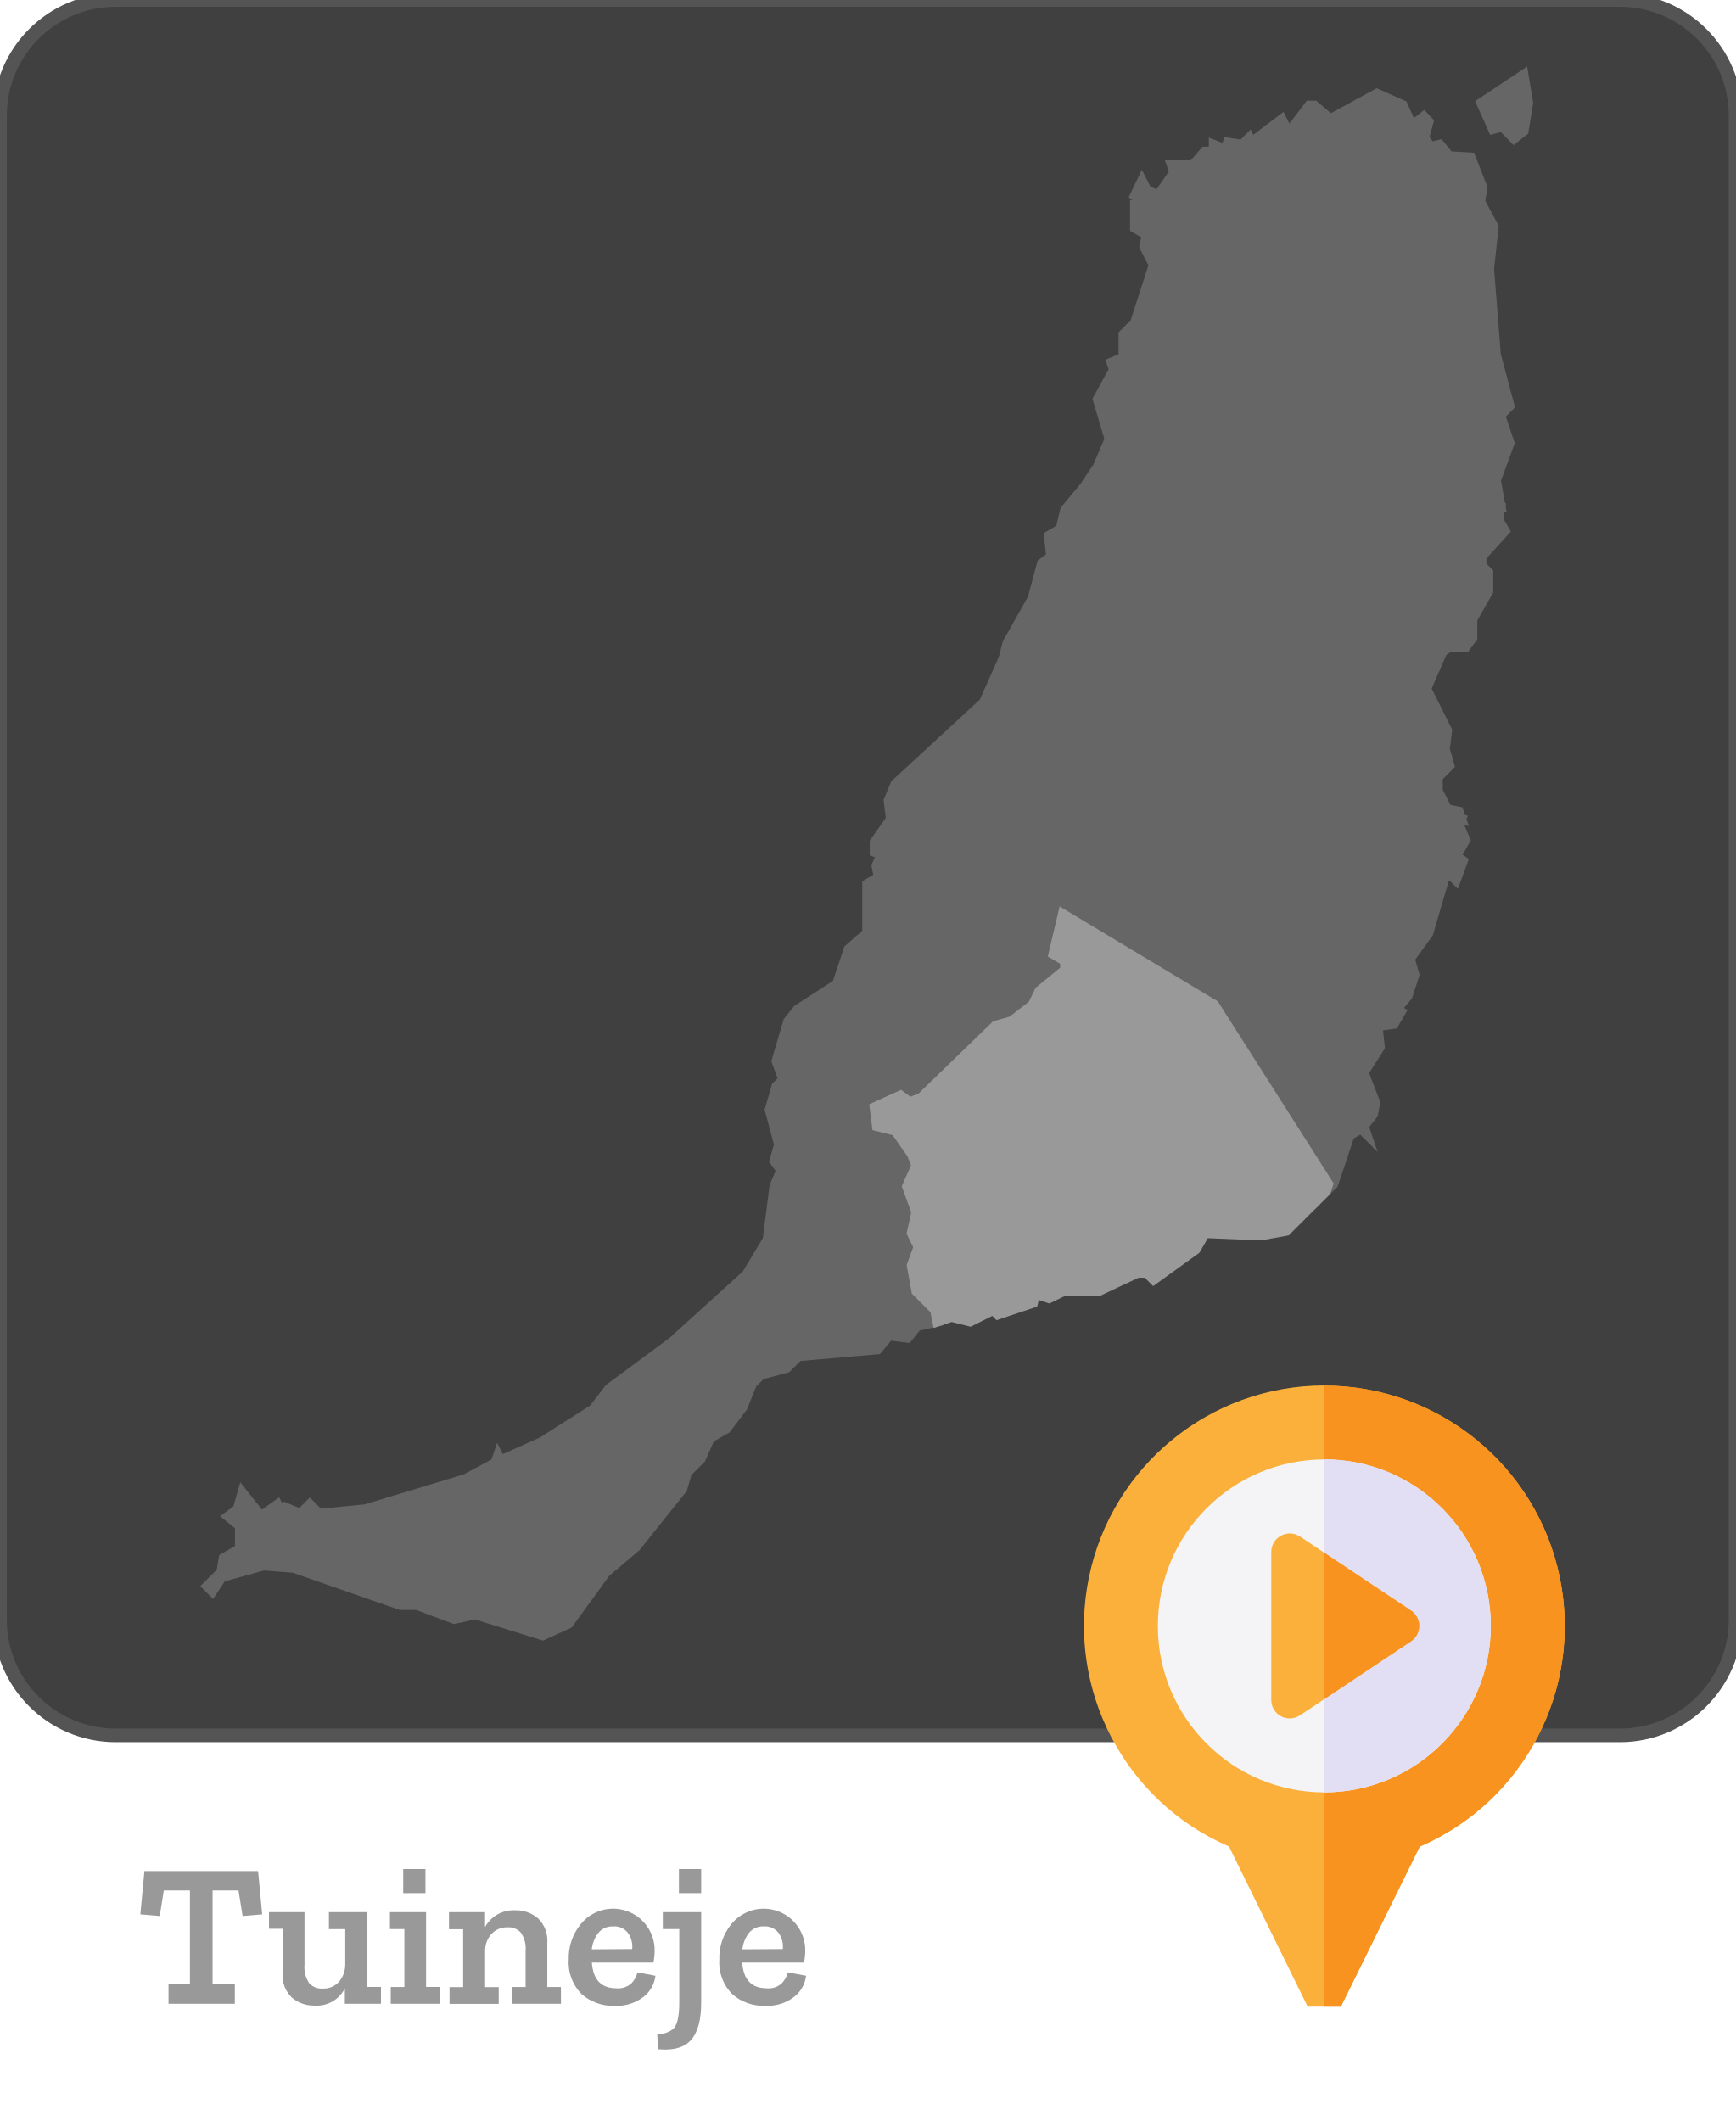
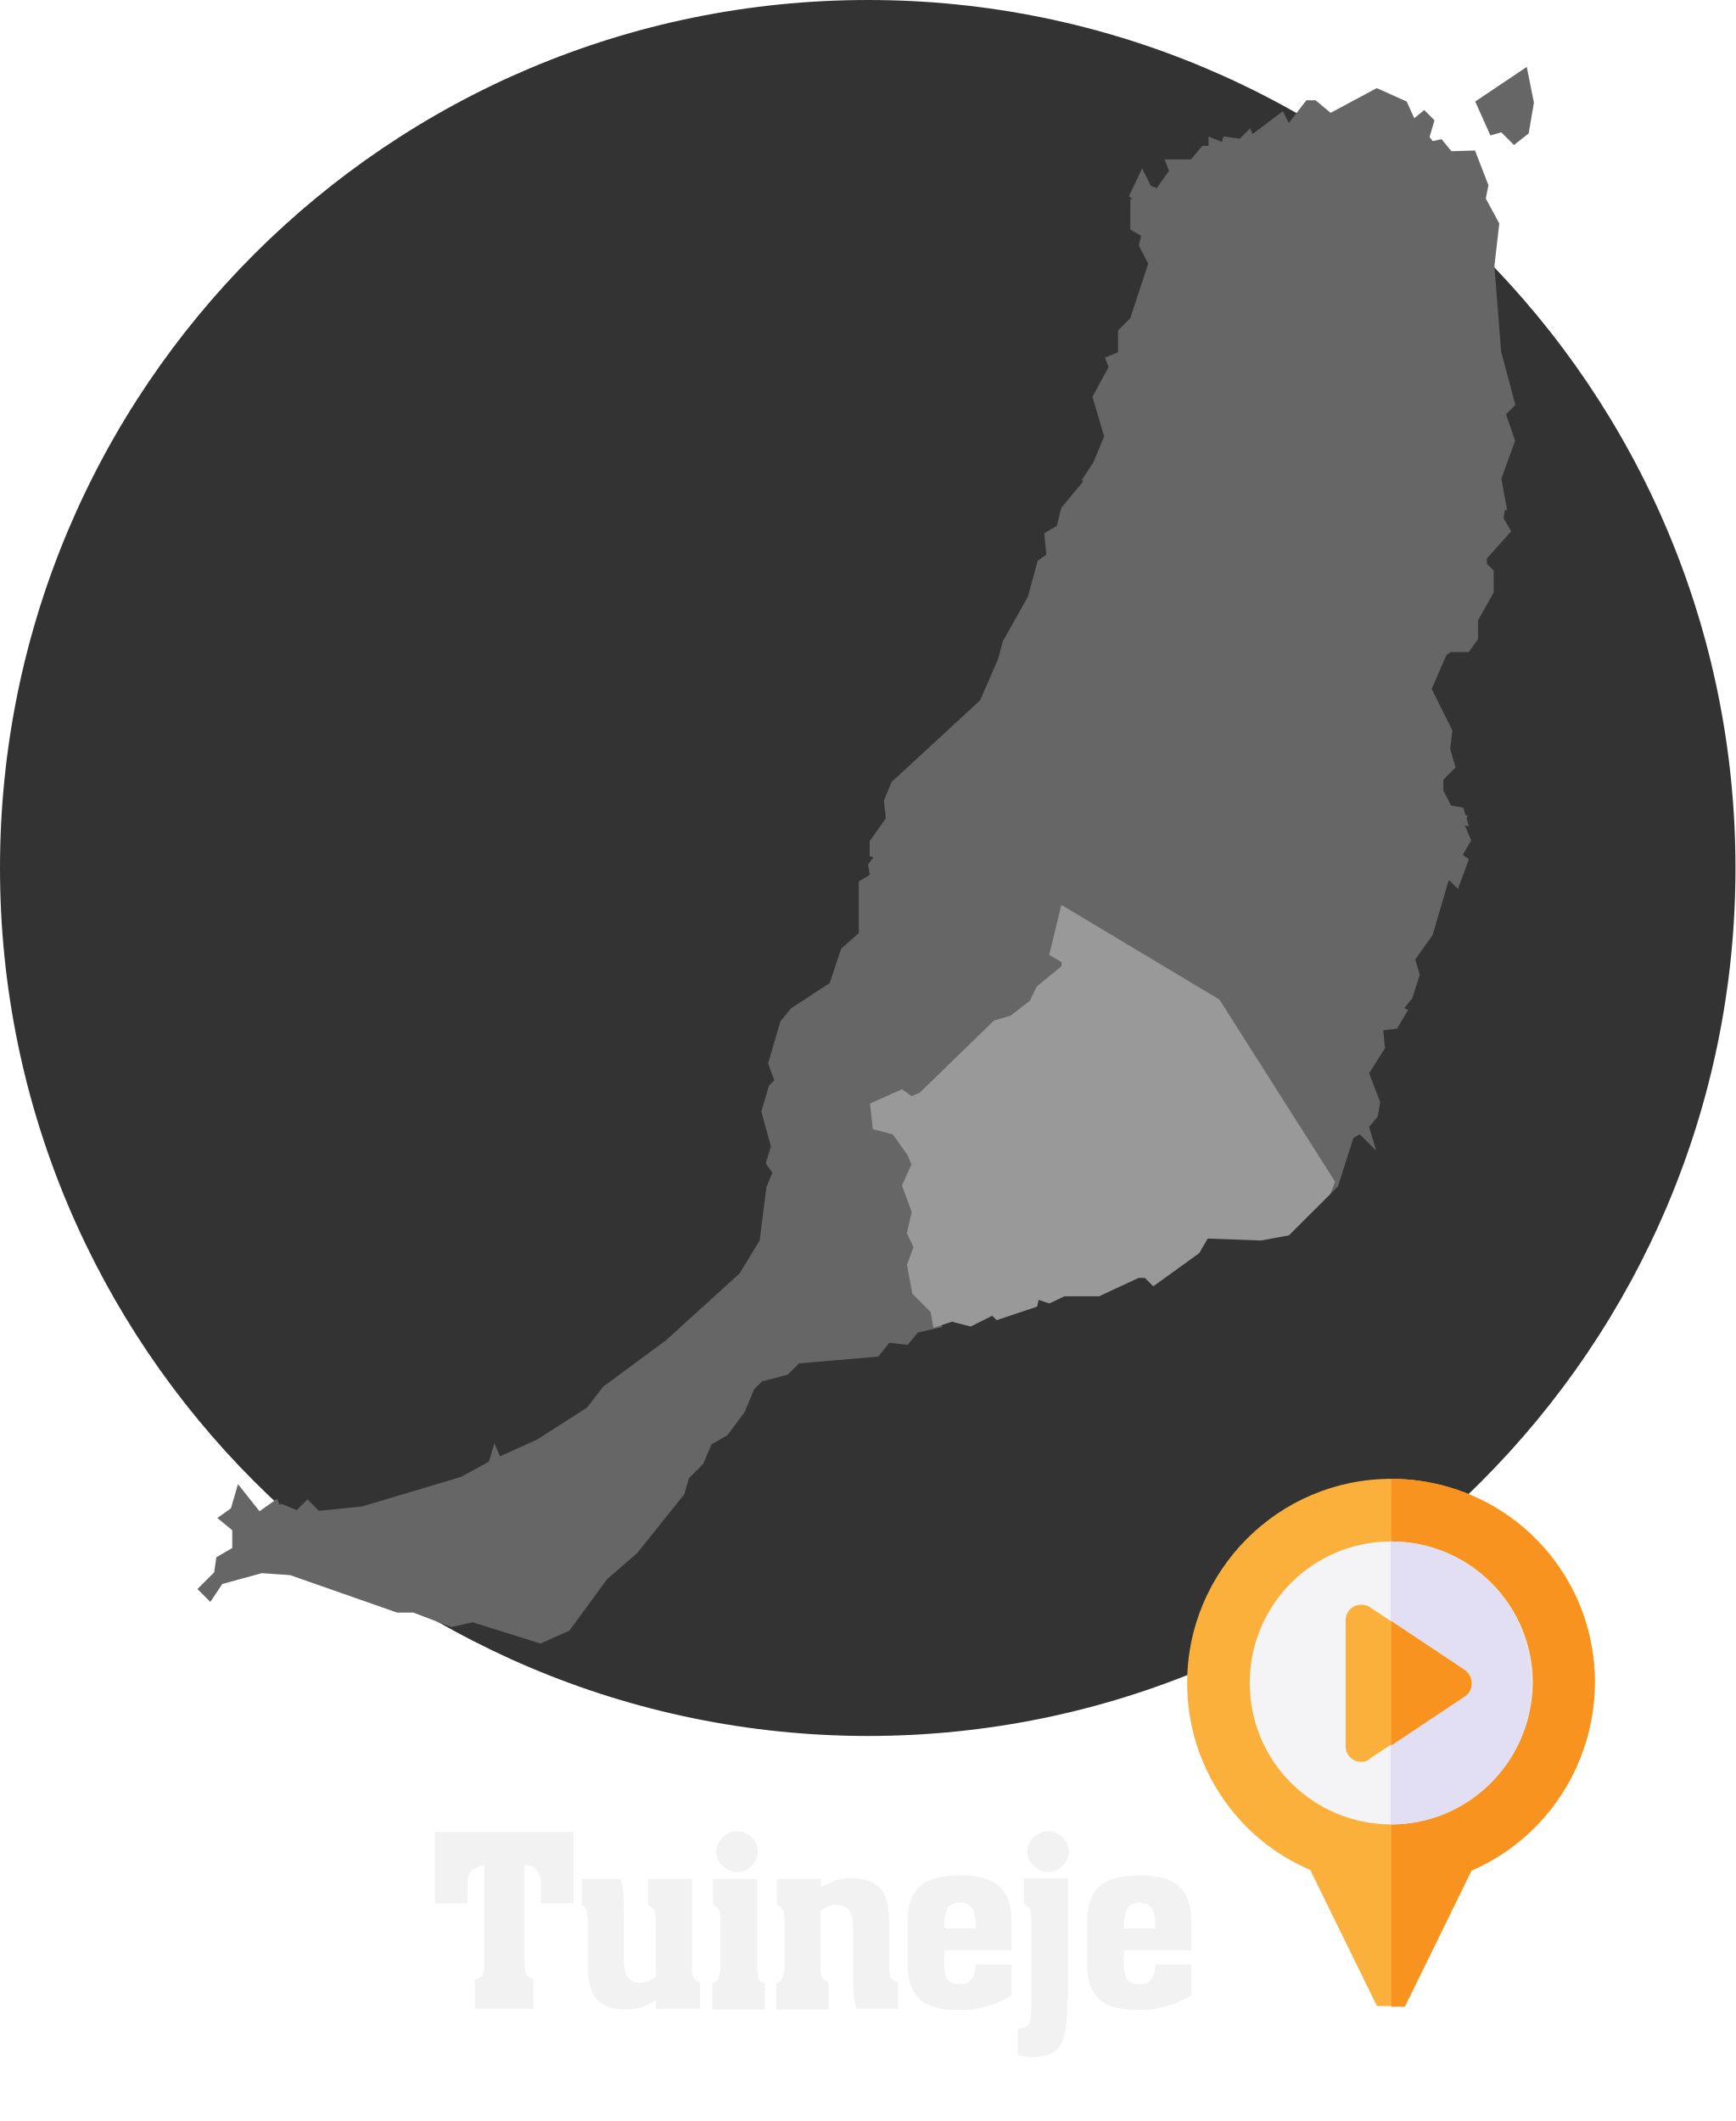
- <svg xmlns="http://www.w3.org/2000/svg" id="Municipios_de_la_provincia_de_Santa_Cruz_de_Tenerife" data-name="Municipios de la provincia de Santa Cruz de Tenerife" viewBox="0 0 255.11 311.81">
-   <defs>
-     <style>.cls-1{fill:#404040;stroke:#545454;stroke-width:2px;}.cls-1,.cls-2,.cls-3{stroke-miterlimit:10;}.cls-2{fill:#666;stroke:#666;}.cls-2,.cls-3{stroke-width:1.52px;}.cls-3,.cls-4{fill:#999;}.cls-3{stroke:#999;}.cls-5{fill:#fbb03b;}.cls-6{fill:#f7931e;}.cls-7{fill:#f4f4f6;}.cls-8{fill:#e2dff4;}</style>
-   </defs>
-   <rect class="cls-1" width="255.12" height="255.12" rx="17.01" ry="17.01" />
-   <path id="Antigua" class="cls-2" d="M214.69,120.42l-.34.68,1,2.39L214,125.89l1,.68-1,2.73-.68-.68-1,.34-2.39,8.2-2.73,3.76.68,2.39-1,3.08-1.71,2.05.68.34-1,1.71-2.39.34.34,3.08-2.39,3.76,1.71,4.44-.34,1.71-1.37,1.71.34,1-.68-.68-1.71,1-2.39,7.18-1,1,.34-1-16.74-26.31-22.21-13.33.68-4.44,3.42-4.78-1-9.57,1-2.05,7.52-2.39,4.44.68,6.49-1.71,1,1h2.39l3.76-1.37h2.39l6.15,4.1,4.78,1,1.71,1.71Z" />
-   <path id="Betancuria" class="cls-2" d="M147.38,97.19l4.44,1,4.1-1,2.39,1.71h2.05l1,3.42-.68,2.05,7.18,6.83-7.52,2.39-1,2.05,1,9.57L156.95,130l-.68,4.44-6.83-1-1.37,1.71L144,131h-5.47L136.79,129V127.6l-1.71-1.71-5.47-.34-1-.34v-1.37l2.39-3.42-.34-2.73,1-2.39,13-12Z" />
-   <path id="La_Oliva" data-name="La Oliva" class="cls-2" d="M223.93,11.06l-6.14,4.09,1.69,3.78,1.38-.36,1.69,1.74,1.38-1.07.67-4.09Zm-21.53,2.76-6.85,3.74-2.36-2h-.71L189.4,19.6l-1-2L183.93,21l-.31-.67-1,1L180.5,21l-.31,1-1.74-.67v1h-1.33l-1.74,2h-3.07l.36,1-2.4,3.43-1.69-.71-.71-1.38-1,2.09,1.38,1-1.38.31v3.43l1.74,1-.36,1.74,1.38,2.71-2.76,8.54-1.69,1.69v3.43l-1.74.71.36,1-2.4,4.4,1.74,5.83-1.74,4.09-1.33,2,5.47,2.76,6.45,1h5.16l6.14-2.4,7.16,1,6.5-1.69,1.69,1.69,2.09.36,4.09-1.38,15.71,2.4-.67-3.78,2-5.47-1.38-4.09,1.38-1.38-2-7.47-1-12.68.67-6.14-2-3.74.36-2-1.74-4.45L213,23l-1.38-1.69-1.33.31-1-1.33.67-2.4-.67-.71-1.74,1.38-1.38-3.07Z" />
-   <path id="Pájara" class="cls-2" d="M129.61,125.55l5.47.34,1.71,1.71V129l1.71,2.05H144l4.1,4.1,1.37-1.71,6.83,1-1.37,5.81,1.71,1v1.37l-3.76,3.08-1,2.05-3.08,2.39-2.39.68-10.93,10.59-1.71.68-1.37-1-3.76,1.71.34,2.73,2.73.68,2.39,3.42.68,1.71-1.37,3.08,1.37,3.76-.68,3.08,1,2.05-1,2.73.68,3.76,2.73,2.73.34,1.71-3.08.68-1.37,1.71-2.73-.34-1.71,2.05-11.62,1-1.71,1.71-3.76,1-1.37,1.37-1.37,3.42L106.72,210l-2.39,1.37L103,214.4l-2.05,2.05-.68,2.39-6.83,8.54-4.44,3.76-5.47,7.52-3.76,1.71-9.91-3.08-3.08.68-5.47-2.05H58.88l-15.72-5.47-4.44-.34-6.15,1.71-1.37,2.05-.68-.68,2.05-2.05.34-2.05,2.39-1.37v-3.42l-1.71-1.37,1.37-1,.68-2.39,2.73,3.42,2.39-1.71.34.68.68-.34,2.39,1,1.37-1.37,1.37,1.37,6.83-.68,14.69-4.44,4.44-2.39.34-1,.34.68L79.72,212l7.52-4.78,2.39-3.08,9.23-6.83,10.93-9.91,3.08-5.13,1-7.86,1-2.39-1-1.37.68-2.39-1.37-5.13,1-3.42,1-1-1-2.73,1.71-5.81,1.37-1.71,5.81-3.76,1.71-5.13,2.73-2.39V130l1.71-1-.34-1.71Z" />
-   <path id="Puerto_del_Rosario" data-name="Puerto del Rosario" class="cls-2" d="M220.5,74.63l-.34,1.71,1,1.71-3.42,3.76v1.37l1,1v2.73L216.4,91v2.73l-1,1.37H213l-1,.68-2.39,5.47,3.08,6.15-.34,2.73.68,2.39-1.71,1.71v2.05l1.37,2.73,1.71.34.34,1L201,116.66,199.32,115l-4.78-1-6.15-4.1H186l-3.76,1.37h-2.39l-1-1-6.49,1.71-4.44-.68-7.18-6.83.68-2.05-1-3.42h-2.05l-2.39-1.71-4.1,1-4.44-1,.68-2.73L151.82,88l1.37-5.13,1.37-1-.34-3.08,1.71-1L156.6,75l3.42-4.1,5.47,2.73,6.49,1h5.13l6.15-2.39,7.18,1,6.49-1.71,1.71,1.71,2.05.34,4.1-1.37Z" />
-   <path id="Tuineje" class="cls-3" d="M194.88,175.1l-5.81,5.81-3.76.68-8.2-.34-1.37,2.39-6.15,4.44-1-1H167.2l-5.81,2.73h-5.13l-2.05,1-2.05-.68-.34,1.37-5.13,1.71-.68-.68-3.42,1.71-2.73-.68-2.05.68-.34-1.71-2.73-2.73-.68-3.76,1-2.73-1-2.05.68-3.08-1.37-3.76,1.37-3.08-.68-1.71-2.39-3.42-2.73-.68-.34-2.73,3.76-1.71,1.37,1,1.71-.68,10.93-10.59,2.39-.68,3.08-2.39,1-2.05,3.76-3.08v-1.37l-1.71-1,1.37-5.81,22.21,13.33,16.74,26.31Z" />
-   <path class="cls-4" d="M38.54,281.43l-2.88.24-.6-3.75H31.25v13.8h3.27v2.85H24.77v-2.85h3.15v-13.8H24.08l-.6,3.75-2.85-.24.6-6.36H37.94Z" />
-   <path class="cls-4" d="M56,294.57H50.69v-2.25a4.61,4.61,0,0,1-4.44,2.52,5,5,0,0,1-3.32-1.15A4.51,4.51,0,0,1,41.54,290v-6.45h-2V281.1h5.22v7.74a4.16,4.16,0,0,0,.69,2.71,2.44,2.44,0,0,0,2,.79,3,3,0,0,0,2.38-1,3.87,3.87,0,0,0,.92-2.49v-5.25h-2.4V281.1H53.9v11H56Z" />
-   <path class="cls-4" d="M64.64,294.57h-7.2v-2.46h2v-8.52H57.32V281.1h5.31v11h2Zm-5.37-16.26v-3.54h3.27v3.54Z" />
-   <path class="cls-4" d="M82.46,294.57h-7.2v-2.46h2v-5.28a4.16,4.16,0,0,0-.69-2.71,2.41,2.41,0,0,0-1.92-.79,3.07,3.07,0,0,0-2.42,1,3.63,3.63,0,0,0-.92,2.43v5.37h2v2.46H66.08v-2.46h2v-8.52H66V281.1H71.3v2.19a4.78,4.78,0,0,1,4.47-2.46,4.93,4.93,0,0,1,3.3,1.17,4.54,4.54,0,0,1,1.38,3.66v6.45h2Z" />
-   <path class="cls-4" d="M96.35,290.46a4.59,4.59,0,0,1-1.74,3.09,6.43,6.43,0,0,1-4.29,1.32,6.89,6.89,0,0,1-4.83-1.72,6.54,6.54,0,0,1-1.89-5.08,7.79,7.79,0,0,1,1.73-5.16,6.11,6.11,0,0,1,10.9,3.81,9.77,9.77,0,0,1-.18,1.8H87q.27,3.78,3.6,3.78a2.88,2.88,0,0,0,2.24-.75,3.72,3.72,0,0,0,.88-1.59Zm-3.42-3.93a3.48,3.48,0,0,0-.55-2.27,2.48,2.48,0,0,0-2.27-1.06,2.61,2.61,0,0,0-2.19,1,4.74,4.74,0,0,0-.93,2.37Z" />
-   <path class="cls-4" d="M103.07,294.42q0,3.81-1.5,5.49t-4.86,1.35l-.09-2.19a3.8,3.8,0,0,0,2.23-.71q1-.71,1-3.95V283.59H97.43V281.1h5.64ZM99.8,278.31v-3.54h3.27v3.54Z" />
-   <path class="cls-4" d="M118.49,290.46a4.59,4.59,0,0,1-1.74,3.09,6.43,6.43,0,0,1-4.29,1.32,6.89,6.89,0,0,1-4.83-1.72,6.54,6.54,0,0,1-1.89-5.08,7.79,7.79,0,0,1,1.73-5.16,6.11,6.11,0,0,1,10.9,3.81,9.77,9.77,0,0,1-.18,1.8H109.1q.27,3.78,3.6,3.78a2.88,2.88,0,0,0,2.24-.75,3.72,3.72,0,0,0,.88-1.59Zm-3.42-3.93a3.48,3.48,0,0,0-.55-2.27,2.48,2.48,0,0,0-2.27-1.06,2.61,2.61,0,0,0-2.19,1,4.74,4.74,0,0,0-.93,2.37Z" />
-   <path class="cls-5" d="M194.66,203.68a35.34,35.34,0,0,0-14,67.78L192.22,295h4.88l11.59-23.52a35.34,35.34,0,0,0-14-67.78Z" />
-   <path class="cls-6" d="M197.1,295l11.59-23.52a35.34,35.34,0,0,0-14-67.78V295Z" />
-   <path class="cls-7" d="M194.66,263.5A24.47,24.47,0,1,1,219.14,239,24.5,24.5,0,0,1,194.66,263.5Z" />
-   <path class="cls-8" d="M219.14,239a24.5,24.5,0,0,0-24.47-24.47V263.5A24.5,24.5,0,0,0,219.14,239Z" />
-   <path class="cls-5" d="M189.59,252.63a2.72,2.72,0,0,1-2.72-2.72V228.15a2.72,2.72,0,0,1,4.23-2.26l16.31,10.88a2.72,2.72,0,0,1,0,4.52L191.1,252.17a2.72,2.72,0,0,1-1.51.46Z" />
-   <path class="cls-6" d="M207.41,236.77l-12.75-8.5v21.52l12.75-8.5a2.72,2.72,0,0,0,0-4.52Z" />
+ <svg xmlns="http://www.w3.org/2000/svg" version="1.1" id="Municipios_de_la_provincia_de_Santa_Cruz_de_Tenerife" x="0px" y="0px" viewBox="0 0 255.1 311.8" style="enable-background:new 0 0 255.1 311.8;" xml:space="preserve">
+   <style type="text/css">
+ 	.st0{fill:#333333;}
+ 	.st1{fill:#666666;stroke:#666666;stroke-width:1.52;stroke-miterlimit:10;}
+ 	.st2{fill:#999999;stroke:#999999;stroke-width:1.52;stroke-miterlimit:10;}
+ 	.st3{fill:#F2F2F2;}
+ 	.st4{fill:#FBB03B;}
+ 	.st5{fill:#F7931E;}
+ 	.st6{fill:#F4F4F6;}
+ 	.st7{fill:#E2DFF4;}
+ </style>
+   <path class="st0" d="M127.6,0L127.6,0C198,0,255.1,57.1,255.1,127.6v0c0,70.4-57.1,127.6-127.6,127.6h0C57.1,255.1,0,198,0,127.6v0  C0,57.1,57.1,0,127.6,0z" />
+   <path id="Antigua" class="st1" d="M214.7,120.4l-0.3,0.7l1,2.4l-1.4,2.4l1,0.7l-1,2.7l-0.7-0.7l-1,0.3l-2.4,8.2l-2.7,3.8l0.7,2.4  l-1,3.1l-1.7,2.1l0.7,0.3l-1,1.7l-2.4,0.3l0.3,3.1l-2.4,3.8l1.7,4.4l-0.3,1.7l-1.4,1.7l0.3,1l-0.7-0.7l-1.7,1L196,174l-1,1l0.3-1  l-16.7-26.3l-22.2-13.3l0.7-4.4l3.4-4.8l-1-9.6l1-2.1l7.5-2.4l4.4,0.7l6.5-1.7l1,1h2.4l3.8-1.4h2.4l6.1,4.1l4.8,1l1.7,1.7  L214.7,120.4z" />
+   <path id="Betancuria" class="st1" d="M147.4,97.2l4.4,1l4.1-1l2.4,1.7h2.1l1,3.4l-0.7,2.1l7.2,6.8l-7.5,2.4l-1,2.1l1,9.6l-3.4,4.8  l-0.7,4.4l-6.8-1l-1.4,1.7L144,131h-5.5l-1.7-2v-1.4l-1.7-1.7l-5.5-0.3l-1-0.3v-1.4l2.4-3.4l-0.3-2.7l1-2.4l13-12L147.4,97.2z" />
+   <path id="La_Oliva" class="st1" d="M223.9,11.1l-6.1,4.1l1.7,3.8l1.4-0.4l1.7,1.7l1.4-1.1l0.7-4.1L223.9,11.1z M202.4,13.8l-6.9,3.7  l-2.4-2h-0.7l-3.1,4l-1-2l-4.5,3.4l-0.3-0.7l-1,1l-2.1-0.3l-0.3,1l-1.7-0.7v1h-1.3l-1.7,2h-3.1l0.4,1l-2.4,3.4l-1.7-0.7l-0.7-1.4  l-1,2.1l1.4,1l-1.4,0.3v3.4l1.7,1l-0.4,1.7l1.4,2.7l-2.8,8.5l-1.7,1.7v3.4l-1.7,0.7l0.4,1l-2.4,4.4l1.7,5.8l-1.7,4.1l-1.3,2l5.5,2.8  l6.4,1h5.2l6.1-2.4l7.2,1l6.5-1.7l1.7,1.7l2.1,0.4l4.1-1.4l15.7,2.4l-0.7-3.8l2-5.5l-1.4-4.1l1.4-1.4l-2-7.5l-1-12.7l0.7-6.1l-2-3.7  l0.4-2l-1.7-4.4L213,23l-1.4-1.7l-1.3,0.3l-1-1.3l0.7-2.4l-0.7-0.7l-1.7,1.4l-1.4-3.1L202.4,13.8z" />
+   <path id="Pájara" class="st1" d="M129.6,125.6l5.5,0.3l1.7,1.7v1.4l1.7,2.1h5.5l4.1,4.1l1.4-1.7l6.8,1l-1.4,5.8l1.7,1v1.4l-3.8,3.1  l-1,2.1l-3.1,2.4l-2.4,0.7l-10.9,10.6l-1.7,0.7l-1.4-1l-3.8,1.7l0.3,2.7l2.7,0.7l2.4,3.4l0.7,1.7l-1.4,3.1l1.4,3.8l-0.7,3.1l1,2.1  l-1,2.7l0.7,3.8l2.7,2.7l0.3,1.7l-3.1,0.7l-1.4,1.7l-2.7-0.3l-1.7,2.1l-11.6,1l-1.7,1.7l-3.8,1l-1.4,1.4l-1.4,3.4l-2.4,3.2l-2.4,1.4  l-1.3,3l-2.1,2.1l-0.7,2.4l-6.8,8.5l-4.4,3.8l-5.5,7.5l-3.8,1.7l-9.9-3.1l-3.1,0.7l-5.5-2.1h-2.4l-15.7-5.5l-4.4-0.3l-6.2,1.7  l-1.4,2.1l-0.7-0.7l2.1-2.1l0.3-2.1l2.4-1.4v-3.4l-1.7-1.4l1.4-1l0.7-2.4l2.7,3.4l2.4-1.7l0.3,0.7l0.7-0.3l2.4,1l1.4-1.4l1.4,1.4  l6.8-0.7l14.7-4.4l4.4-2.4l0.3-1l0.3,0.7l6.2-2.8l7.5-4.8l2.4-3.1l9.2-6.8l10.9-9.9l3.1-5.1l1-7.9l1-2.4l-1-1.4l0.7-2.4l-1.4-5.1  l1-3.4l1-1l-1-2.7l1.7-5.8l1.4-1.7l5.8-3.8l1.7-5.1l2.7-2.4V130l1.7-1l-0.3-1.7L129.6,125.6z" />
+   <path id="Puerto_del_Rosario" class="st1" d="M220.5,74.6l-0.3,1.7l1,1.7l-3.4,3.8v1.4l1,1v2.7l-2.3,4.1v2.7l-1,1.4H213l-1,0.7  l-2.4,5.5l3.1,6.2l-0.3,2.7l0.7,2.4l-1.7,1.7v2.1l1.4,2.7l1.7,0.3l0.3,1l-13.7-3.7l-1.7-1.7l-4.8-1l-6.1-4.1H186l-3.8,1.4h-2.4l-1-1  l-6.5,1.7l-4.4-0.7l-7.2-6.8l0.7-2.1l-1-3.4h-2.1l-2.4-1.7l-4.1,1l-4.4-1l0.7-2.7l3.7-6.6l1.4-5.1l1.4-1l-0.3-3.1l1.7-1l0.7-2.8  l3.4-4.1l5.5,2.7l6.5,1h5.1l6.1-2.4l7.2,1l6.5-1.7l1.7,1.7l2.1,0.3l4.1-1.4L220.5,74.6z" />
+   <path id="Tuineje" class="st2" d="M194.9,175.1l-5.8,5.8l-3.8,0.7l-8.2-0.3l-1.4,2.4l-6.1,4.4l-1-1h-1.4l-5.8,2.7h-5.1l-2.1,1  l-2.1-0.7l-0.3,1.4l-5.1,1.7l-0.7-0.7l-3.4,1.7l-2.7-0.7l-2.1,0.7l-0.3-1.7l-2.7-2.7l-0.7-3.8l1-2.7l-1-2.1l0.7-3.1l-1.4-3.8  l1.4-3.1l-0.7-1.7l-2.4-3.4l-2.7-0.7l-0.3-2.7l3.8-1.7l1.4,1l1.7-0.7l10.9-10.6l2.4-0.7l3.1-2.4l1-2.1l3.8-3.1v-1.4l-1.7-1l1.4-5.8  l22.2,13.3l16.7,26.3L194.9,175.1z" />
+   <g>
+     <path class="st3" d="M71.1,274.3c-0.8,0-1.4,0.3-1.8,0.7c-0.4,0.5-0.6,1.2-0.6,2.2v2.6h-4.8v-10.5h20.4v10.5h-4.8v-2.6   c0-1-0.2-1.8-0.6-2.3s-1-0.7-1.8-0.7l0,14c0,1.1,0.1,1.8,0.3,2.1c0.2,0.3,0.5,0.5,1,0.6v4.4h-8.6V291c0.5-0.1,0.9-0.3,1.1-0.6   c0.2-0.3,0.3-1,0.3-2.1V274.3z" />
+     <path class="st3" d="M101.7,276.2V289c0,0.9,0.1,1.5,0.3,1.8c0.2,0.3,0.5,0.5,0.9,0.7v3.8h-6.5v-1.2c-0.8,0.4-1.5,0.8-2.2,1   c-0.7,0.2-1.4,0.3-2.1,0.3c-2.1,0-3.5-0.5-4.4-1.5c-0.9-1-1.3-2.8-1.3-5.2v-5.8c0-1-0.1-1.7-0.2-2.1c-0.1-0.4-0.4-0.6-0.7-0.7v-3.9   h5.7c0.2,0.5,0.4,1.2,0.4,2c0.1,0.8,0.1,2,0.1,3.8v6c0,1.3,0.2,2.2,0.6,2.7s1,0.8,1.8,0.8c0.4,0,0.8-0.1,1.1-0.2   c0.4-0.2,0.8-0.4,1.2-0.7v-7.9c0-1-0.1-1.6-0.2-1.9c-0.2-0.3-0.5-0.5-0.9-0.7v-3.9H101.7z" />
+     <path class="st3" d="M111.3,288.9c0,1,0.1,1.7,0.2,2s0.5,0.5,0.9,0.6v3.9h-7.7v-3.9c0.4-0.1,0.8-0.3,0.9-0.7   c0.2-0.4,0.3-1.1,0.3-2.2v-6.1c0-0.9-0.1-1.5-0.2-1.8c-0.2-0.3-0.5-0.5-0.9-0.7v-3.8h6.5V288.9z M105.3,272.2   c0-0.8,0.3-1.5,0.9-2.1c0.6-0.6,1.3-0.9,2.1-0.9c0.8,0,1.6,0.3,2.2,0.9c0.6,0.6,0.9,1.3,0.9,2.1c0,0.8-0.3,1.5-0.9,2.1   c-0.6,0.6-1.3,0.9-2.1,0.9c-0.8,0-1.5-0.3-2.1-0.9C105.6,273.8,105.3,273.1,105.3,272.2z" />
+     <path class="st3" d="M120.6,288.9c0,1,0.1,1.6,0.3,1.9c0.2,0.3,0.5,0.5,0.9,0.7v3.9h-7.7v-3.9c0.4-0.1,0.8-0.3,0.9-0.7   c0.2-0.4,0.3-1.1,0.3-2.2v-6.1c0-0.9-0.1-1.5-0.2-1.8c-0.2-0.3-0.5-0.5-0.9-0.7v-3.8h6.5v1.2c0.7-0.4,1.5-0.7,2.2-1   c0.7-0.2,1.4-0.3,2.1-0.3c2.1,0,3.5,0.5,4.4,1.5c0.9,1,1.3,2.7,1.3,5.2v5.9c0,1.1,0.1,1.8,0.3,2.1c0.2,0.3,0.5,0.5,1,0.6l0,3.9   h-6.1c-0.2-0.5-0.3-1.2-0.4-2c-0.1-0.8-0.1-2.1-0.1-3.8v-6c0-1.3-0.2-2.2-0.6-2.7c-0.4-0.5-1-0.8-1.9-0.8c-0.4,0-0.7,0.1-1.1,0.2   c-0.4,0.2-0.8,0.4-1.2,0.7V288.9z" />
+     <path class="st3" d="M138.8,288.6c0,1.1,0.2,2,0.5,2.4c0.4,0.5,0.9,0.7,1.8,0.7c0.8,0,1.3-0.2,1.7-0.7c0.4-0.5,0.6-1.1,0.6-2.1   v-0.1h5.3v4.5c-1.1,0.7-2.3,1.3-3.6,1.6c-1.3,0.4-2.6,0.6-4,0.6c-2.7,0-4.7-0.5-5.9-1.6c-1.2-1.1-1.8-2.8-1.8-5.2v-6.2   c0-2.4,0.6-4.1,1.8-5.2c1.2-1.1,3.2-1.6,5.9-1.6c2.6,0,4.6,0.5,5.8,1.6c1.2,1.1,1.8,2.8,1.8,5.2v4.2h-9.9V288.6z M138.8,283v0.5   h4.6v-0.8c0-1-0.2-1.8-0.6-2.3c-0.4-0.5-1-0.7-1.7-0.7c-0.8,0-1.4,0.3-1.8,0.8C139,281.1,138.8,281.9,138.8,283z" />
+     <path class="st3" d="M156.9,293.7c0,3.7-0.4,6.1-1.1,7.1c-0.8,1.1-2.1,1.6-4.1,1.6c-0.3,0-0.6,0-1-0.1c-0.3,0-0.7-0.1-1.1-0.2v-3.9   h0.1c0.7,0,1.2-0.2,1.5-0.6c0.3-0.4,0.4-1.5,0.4-3.1v-12.1c0-0.9-0.1-1.5-0.2-1.8c-0.2-0.3-0.5-0.5-0.9-0.7v-3.8h6.5V293.7z    M151,272.2c0-0.8,0.3-1.5,0.9-2.1c0.6-0.6,1.3-0.9,2.1-0.9c0.8,0,1.6,0.3,2.2,0.9c0.6,0.6,0.9,1.3,0.9,2.1c0,0.8-0.3,1.5-0.9,2.1   c-0.6,0.6-1.3,0.9-2.1,0.9c-0.8,0-1.5-0.3-2.1-0.9C151.3,273.8,151,273.1,151,272.2z" />
+     <path class="st3" d="M165.2,288.6c0,1.1,0.2,2,0.5,2.4c0.4,0.5,0.9,0.7,1.8,0.7c0.8,0,1.3-0.2,1.7-0.7c0.4-0.5,0.6-1.1,0.6-2.1   v-0.1h5.3v4.5c-1.1,0.7-2.3,1.3-3.6,1.6c-1.3,0.4-2.6,0.6-4,0.6c-2.7,0-4.7-0.5-5.9-1.6c-1.2-1.1-1.8-2.8-1.8-5.2v-6.2   c0-2.4,0.6-4.1,1.8-5.2c1.2-1.1,3.2-1.6,5.9-1.6c2.6,0,4.6,0.5,5.8,1.6c1.2,1.1,1.8,2.8,1.8,5.2v4.2h-9.9V288.6z M165.2,283v0.5   h4.6v-0.8c0-1-0.2-1.8-0.6-2.3c-0.4-0.5-1-0.7-1.7-0.7c-0.8,0-1.4,0.3-1.8,0.8C165.4,281.1,165.2,281.9,165.2,283z" />
+   </g>
+   <g>
+     <path class="st4" d="M204.5,217.4c-16.6,0-30,13.5-30,30c0,12,7.1,22.8,18.1,27.5l9.8,20h4.1l9.8-20c15.2-6.6,22.2-24.3,15.7-39.5   C227.3,224.5,216.5,217.4,204.5,217.4L204.5,217.4z" />
+     <path class="st5" d="M206.5,295l9.8-20c15.2-6.6,22.2-24.3,15.7-39.5c-4.8-11-15.6-18.1-27.5-18.1V295H206.5z" />
+     <path class="st6" d="M204.5,268.2c-11.5,0-20.8-9.3-20.8-20.8c0-11.5,9.3-20.8,20.8-20.8c11.5,0,20.8,9.3,20.8,20.8   C225.2,258.9,215.9,268.2,204.5,268.2z" />
+     <path class="st7" d="M225.2,247.4c0-11.5-9.3-20.8-20.8-20.8v41.6C215.9,268.2,225.2,258.9,225.2,247.4z" />
+     <path class="st4" d="M200.1,259c-1.3,0-2.3-1-2.3-2.3l0,0v-18.5c0-1.3,1-2.3,2.3-2.3c0.5,0,0.9,0.1,1.3,0.4l13.9,9.2   c1.1,0.7,1.3,2.1,0.6,3.2c-0.2,0.3-0.4,0.5-0.6,0.6l-13.9,9.2C201,258.9,200.6,259,200.1,259L200.1,259z" />
+     <path class="st5" d="M215.3,245.5l-10.8-7.2v18.3l10.8-7.2c1.1-0.7,1.3-2.1,0.6-3.2C215.7,245.9,215.5,245.7,215.3,245.5z" />
+   </g>
</svg>
